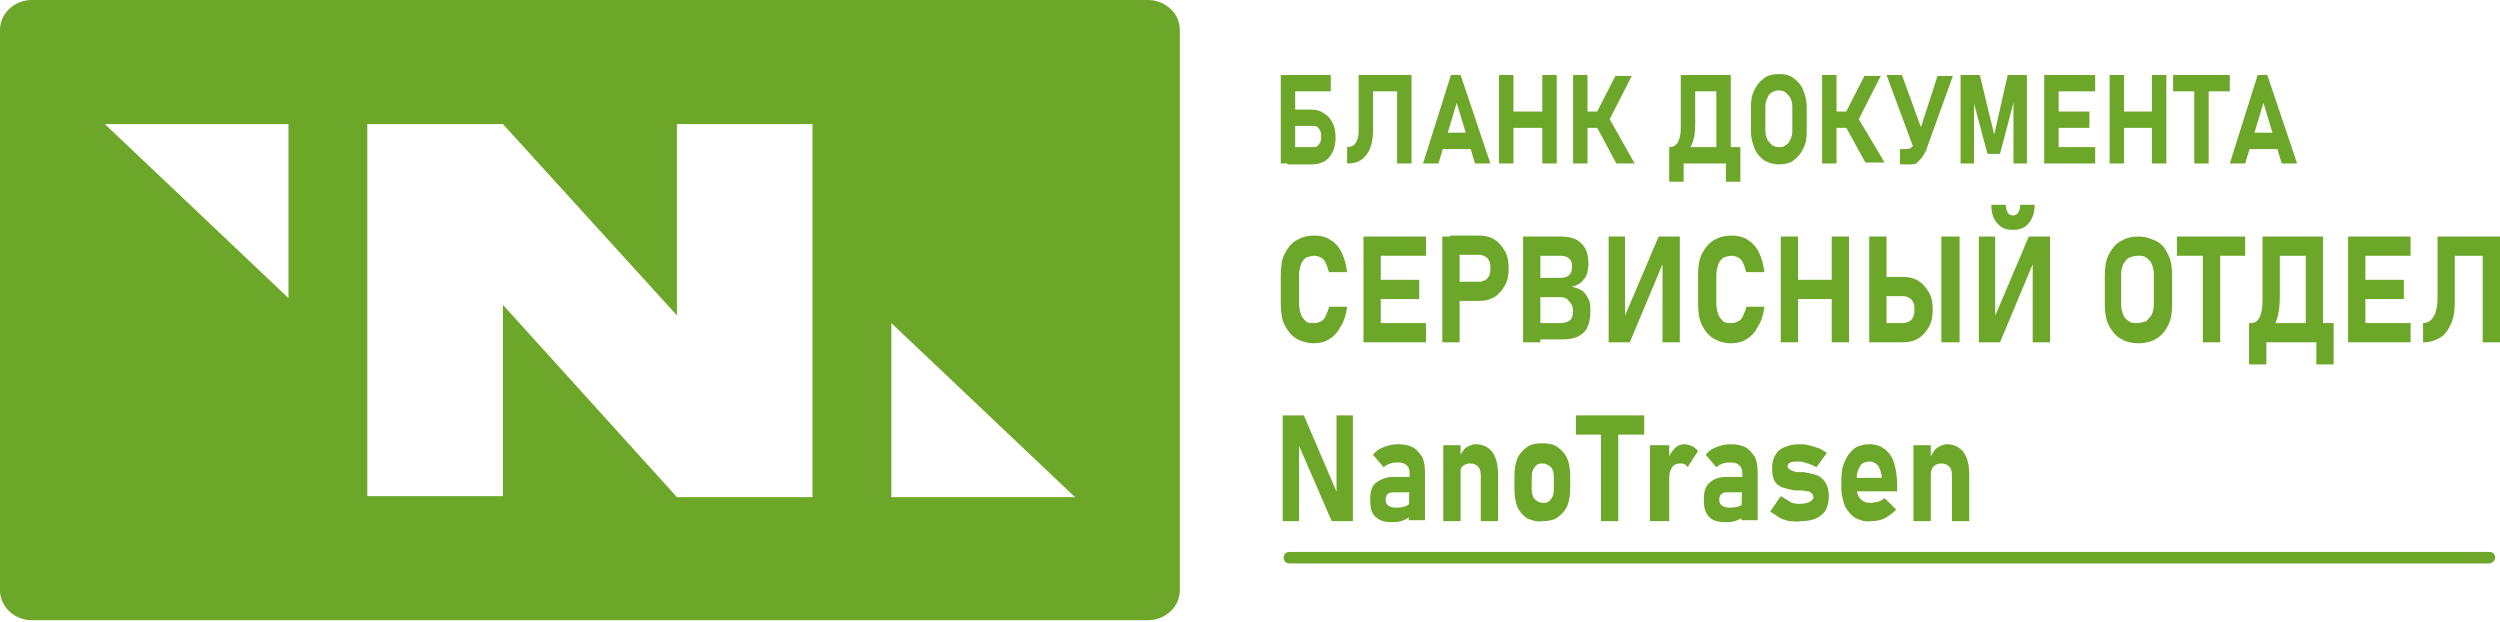
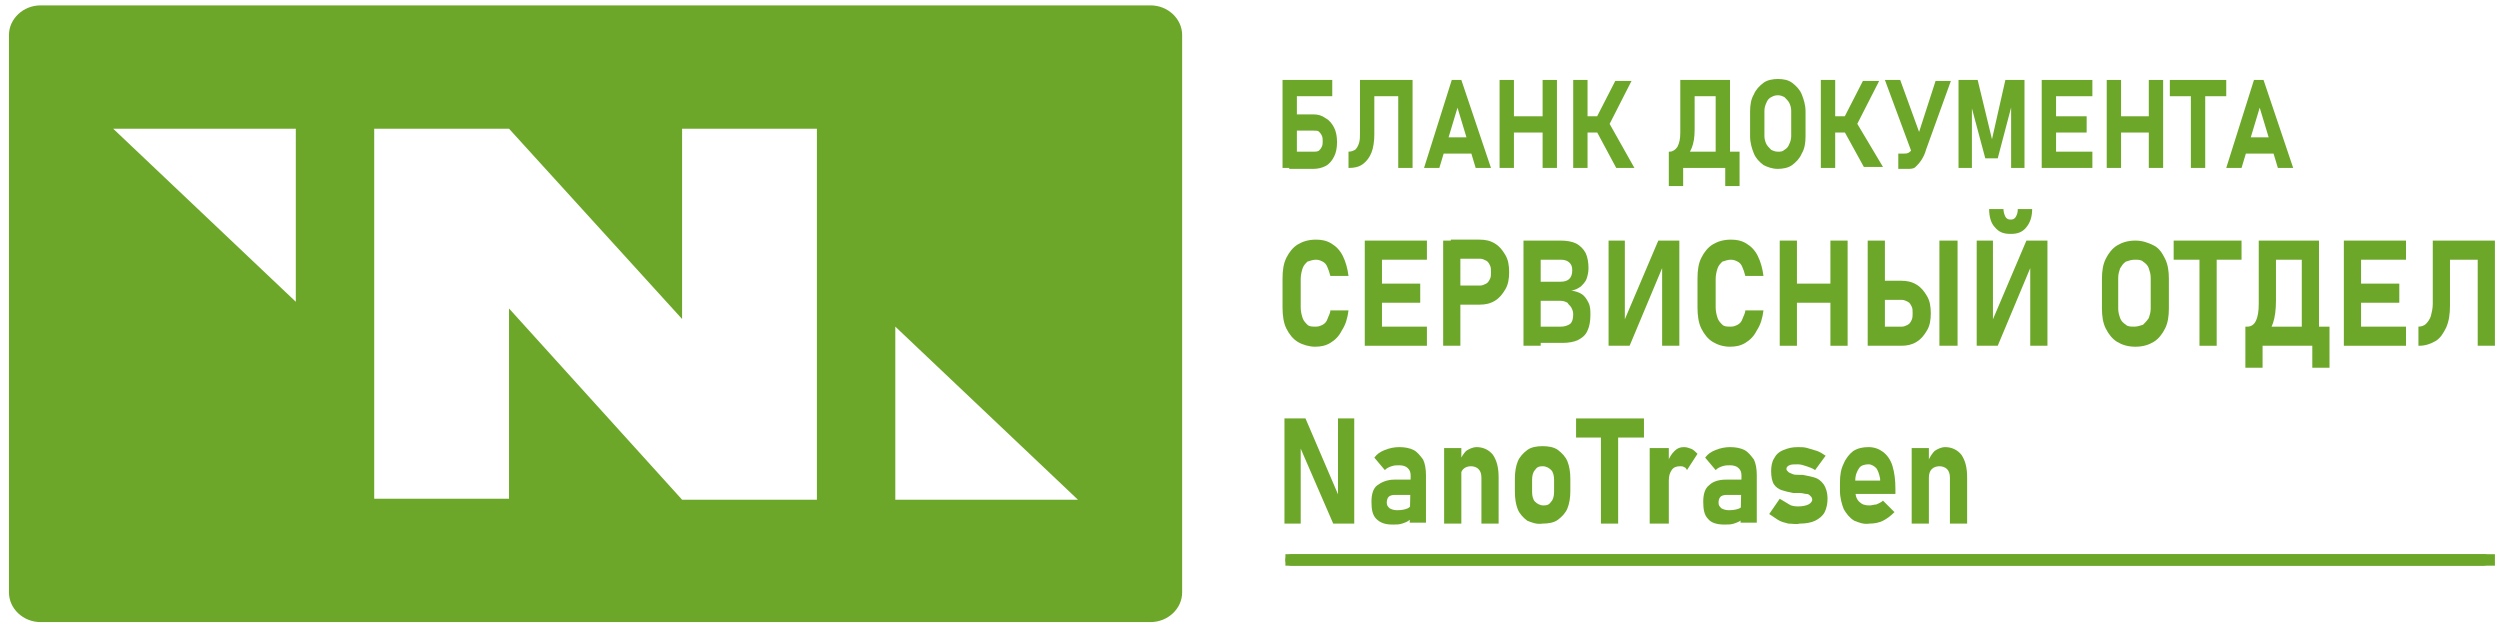
- <svg xmlns="http://www.w3.org/2000/svg" version="1.1" id="Слой_1" x="0px" y="0px" viewBox="0 0 260 64.6" style="enable-background:new 0 0 260 64.6;" xml:space="preserve">
-   <style type="text/css">
+ <svg xmlns="http://www.w3.org/2000/svg" version="1.1" x="0px" y="0px" width="278.9" height="70.0" viewBox="0 0 278.9 70.0" style="enable-background:new 0 0 278.9 70.0;" xml:space="preserve">
+   <style type="text/css" id="style1">
	.st0{fill:#6CA729;}
</style>
-   <path class="st0" d="M119.4,0H3.3C1.5,0,0,1.4,0,3.1v58.3c0,1.7,1.5,3.1,3.3,3.1h116.1c1.8,0,3.3-1.4,3.3-3.1V3.1  C122.7,1.4,121.2,0,119.4,0z M30,31L10.9,12.9H30V31z M84.5,51.7H70.4L52.3,31.7v19.9H38.2V12.9h14.1l18.1,19.9V12.9h14.1V51.7z   M92.7,51.7V33.6l19.1,18.1H92.7z" />
-   <g>
-     <g>
-       <g>
-         <path class="st0" d="M133.2,7.8h1.5V17h-1.5V7.8z M133.8,7.8h4.6v1.7h-4.6V7.8z M133.9,15.3h2.6c0.2,0,0.3,0,0.5-0.1     c0.1-0.1,0.2-0.2,0.3-0.4s0.1-0.4,0.1-0.6s0-0.4-0.1-0.6c-0.1-0.2-0.2-0.3-0.3-0.4c-0.1-0.1-0.3-0.1-0.5-0.1h-2.6v-1.7h2.5     c0.5,0,0.9,0.1,1.3,0.4c0.4,0.2,0.7,0.6,0.9,1c0.2,0.4,0.3,0.9,0.3,1.5c0,0.6-0.1,1.1-0.3,1.5c-0.2,0.4-0.5,0.8-0.9,1     c-0.4,0.2-0.8,0.3-1.3,0.3h-2.5L133.9,15.3L133.9,15.3z" />
-         <path class="st0" d="M140.1,15.3c0.3,0,0.5-0.1,0.7-0.2c0.2-0.2,0.3-0.4,0.4-0.7c0.1-0.3,0.1-0.7,0.1-1.1V7.8h1.5v5.7     c0,0.7-0.1,1.4-0.3,1.9c-0.2,0.5-0.5,0.9-0.9,1.2c-0.4,0.3-0.9,0.4-1.4,0.4h-0.1V15.3z M142.2,7.8h3.7v1.7h-3.7V7.8z M145.3,7.8     h1.5V17h-1.5V7.8z" />
-         <path class="st0" d="M150.9,7.8h1L155,17h-1.6l-1.9-6.3l-1.9,6.3h-1.6L150.9,7.8z M149.3,13.8h4.2v1.7h-4.2V13.8z" />
-         <path class="st0" d="M155.9,7.8h1.5V17h-1.5V7.8z M156.6,11.6h4.7v1.7h-4.7V11.6z M160.4,7.8h1.5V17h-1.5V7.8z" />
-         <path class="st0" d="M163.6,7.8h1.5V17h-1.5V7.8z M164.3,11.6h2.9v1.7h-2.9V11.6z M165.9,12.9l1.4-0.7L170,17h-1.9L165.9,12.9z      M165.9,12l2.1-4.1h1.7l-2.7,5.3L165.9,12z" />
-         <path class="st0" d="M173.6,15.3h6.9V17h-6.9V15.3z M173.6,15.3h1.5v3.6h-1.5V15.3z M173.6,15.3h0.1c0.3,0,0.6-0.2,0.8-0.5     c0.2-0.4,0.3-0.8,0.3-1.5V7.8h1.5V13c0,0.8-0.1,1.4-0.3,1.9s-0.5,0.9-0.8,1.2c-0.4,0.3-0.8,0.4-1.4,0.4h-0.2V15.3z M175.7,7.8     h3.5v1.7h-3.5V7.8z M178.5,7.8h1.5V17h-1.5V7.8z M179.5,15.3h1.5v3.6h-1.5V15.3z" />
-         <path class="st0" d="M183.5,16.7c-0.4-0.3-0.8-0.7-1-1.2c-0.2-0.5-0.4-1.1-0.4-1.8v-2.6c0-0.7,0.1-1.3,0.4-1.8     c0.2-0.5,0.6-0.9,1-1.2c0.4-0.3,1-0.4,1.5-0.4c0.6,0,1.1,0.1,1.5,0.4c0.4,0.3,0.8,0.7,1,1.2c0.2,0.5,0.4,1.1,0.4,1.8v2.6     c0,0.7-0.1,1.3-0.4,1.8c-0.2,0.5-0.6,0.9-1,1.2c-0.4,0.3-1,0.4-1.5,0.4C184.4,17.1,183.9,16.9,183.5,16.7z M185.7,15.1     c0.2-0.1,0.4-0.3,0.5-0.6c0.1-0.2,0.2-0.5,0.2-0.8v-2.7c0-0.3-0.1-0.6-0.2-0.8c-0.1-0.2-0.3-0.4-0.5-0.6     c-0.2-0.1-0.4-0.2-0.7-0.2c-0.3,0-0.5,0.1-0.7,0.2c-0.2,0.1-0.4,0.3-0.5,0.6c-0.1,0.2-0.2,0.5-0.2,0.8v2.7c0,0.3,0.1,0.6,0.2,0.8     c0.1,0.2,0.3,0.4,0.5,0.6c0.2,0.1,0.4,0.2,0.7,0.2C185.3,15.3,185.5,15.3,185.7,15.1z" />
-         <path class="st0" d="M189.5,7.8h1.5V17h-1.5V7.8z M190.2,11.6h2.9v1.7h-2.9V11.6z M191.8,12.9l1.4-0.7l2.8,4.7H194L191.8,12.9z      M191.8,12l2.1-4.1h1.7l-2.7,5.3L191.8,12z" />
-         <path class="st0" d="M196.2,7.8h1.6l2.4,6.6l-1,1.5L196.2,7.8z M200.5,15.1c-0.1,0.4-0.3,0.8-0.5,1.1c-0.2,0.3-0.4,0.5-0.6,0.7     c-0.2,0.2-0.5,0.2-0.9,0.2h-0.9v-1.6h0.6c0.2,0,0.3,0,0.5-0.1c0.1-0.1,0.3-0.2,0.4-0.4c0.1-0.2,0.2-0.4,0.3-0.6l2.1-6.5h1.6     L200.5,15.1z" />
-         <path class="st0" d="M208.8,7.8h2V17h-1.4V9.9l0.1,0.4L208,16h-1.3l-1.5-5.6l0.1-0.5V17h-1.4V7.8h2l1.5,6.2L208.8,7.8z" />
-         <path class="st0" d="M212.6,7.8h1.5V17h-1.5V7.8z M213.1,7.8h4.8v1.7h-4.8V7.8z M213.1,11.6h4.2v1.7h-4.2V11.6z M213.1,15.3h4.8     V17h-4.8V15.3z" />
-         <path class="st0" d="M219.4,7.8h1.5V17h-1.5V7.8z M220.1,11.6h4.7v1.7h-4.7V11.6z M223.8,7.8h1.5V17h-1.5V7.8z" />
-         <path class="st0" d="M226,7.8h5.9v1.7H226V7.8z M228.2,8.6h1.5V17h-1.5V8.6z" />
-         <path class="st0" d="M234.8,7.8h1l3.1,9.2h-1.6l-1.9-6.3l-1.9,6.3h-1.6L234.8,7.8z M233.2,13.8h4.2v1.7h-4.2V13.8z" />
-         <path class="st0" d="M134.8,35.2c-0.5-0.3-0.9-0.8-1.2-1.4c-0.3-0.6-0.4-1.4-0.4-2.2v-3c0-0.9,0.1-1.6,0.4-2.2     c0.3-0.6,0.7-1.1,1.2-1.4c0.5-0.3,1.1-0.5,1.9-0.5c0.6,0,1.1,0.1,1.6,0.4s0.9,0.7,1.2,1.3c0.3,0.6,0.5,1.3,0.6,2.1h-1.9     c-0.1-0.4-0.2-0.7-0.3-0.9c-0.1-0.3-0.3-0.5-0.5-0.6c-0.2-0.1-0.4-0.2-0.7-0.2c-0.3,0-0.6,0.1-0.9,0.2c-0.2,0.2-0.4,0.4-0.5,0.7     c-0.1,0.3-0.2,0.7-0.2,1.1v3c0,0.4,0.1,0.8,0.2,1.1c0.1,0.3,0.3,0.5,0.5,0.7c0.2,0.2,0.5,0.2,0.9,0.2c0.3,0,0.5-0.1,0.7-0.2     s0.4-0.3,0.5-0.6s0.3-0.6,0.3-0.9h1.9c-0.1,0.8-0.3,1.5-0.7,2.1c-0.3,0.6-0.7,1-1.2,1.3c-0.5,0.3-1,0.4-1.6,0.4     C136,35.7,135.3,35.5,134.8,35.2z" />
-         <path class="st0" d="M141.8,24.6h1.8v11h-1.8V24.6z M142.5,24.6h5.8v2h-5.8V24.6z M142.5,29.1h5.1v2h-5.1V29.1z M142.5,33.6h5.8     v2h-5.8V33.6z" />
-         <path class="st0" d="M150,24.6h1.8v11H150V24.6z M150.8,29.3h3.1c0.2,0,0.4-0.1,0.6-0.2c0.2-0.1,0.3-0.3,0.4-0.5     c0.1-0.2,0.1-0.4,0.1-0.7c0-0.3,0-0.5-0.1-0.7c-0.1-0.2-0.2-0.4-0.4-0.5s-0.4-0.2-0.6-0.2h-3.1v-2h3c0.6,0,1.1,0.1,1.6,0.4     c0.5,0.3,0.8,0.7,1.1,1.2c0.3,0.5,0.4,1.1,0.4,1.8s-0.1,1.3-0.4,1.8c-0.3,0.5-0.6,0.9-1.1,1.2c-0.5,0.3-1,0.4-1.6,0.4h-3V29.3z" />
-         <path class="st0" d="M158.4,24.6h1.8v11h-1.8V24.6z M159.2,33.6h3.1c0.4,0,0.7-0.1,1-0.3c0.2-0.2,0.3-0.5,0.3-1v0     c0-0.3-0.1-0.5-0.2-0.7s-0.3-0.3-0.4-0.5c-0.2-0.1-0.4-0.2-0.7-0.2h-3.1v-2h3.1c0.4,0,0.7-0.1,0.9-0.3c0.2-0.2,0.3-0.5,0.3-0.9     c0-0.4-0.1-0.6-0.3-0.8c-0.2-0.2-0.5-0.3-0.9-0.3h-3.1v-2h3.1c0.6,0,1.2,0.1,1.6,0.3c0.4,0.2,0.8,0.6,1,1c0.2,0.4,0.3,1,0.3,1.6     c0,0.4-0.1,0.8-0.2,1.1c-0.1,0.3-0.4,0.6-0.6,0.8c-0.3,0.2-0.6,0.4-1,0.4c0.4,0.1,0.8,0.2,1.1,0.4c0.3,0.2,0.5,0.5,0.7,0.9     c0.2,0.4,0.2,0.8,0.2,1.3v0c0,0.6-0.1,1.2-0.3,1.6c-0.2,0.5-0.6,0.8-1,1s-1,0.3-1.6,0.3h-3.3L159.2,33.6L159.2,33.6z" />
-         <path class="st0" d="M172.9,35.6v-8.8l0.2,0.2l-3.6,8.6h-2.2v-11h1.7v8.9l-0.2-0.2l3.7-8.7h2.2v11L172.9,35.6L172.9,35.6z" />
-         <path class="st0" d="M178.2,35.2c-0.5-0.3-0.9-0.8-1.2-1.4c-0.3-0.6-0.4-1.4-0.4-2.2v-3c0-0.9,0.1-1.6,0.4-2.2     c0.3-0.6,0.7-1.1,1.2-1.4c0.5-0.3,1.1-0.5,1.9-0.5c0.6,0,1.1,0.1,1.6,0.4s0.9,0.7,1.2,1.3c0.3,0.6,0.5,1.3,0.6,2.1h-1.9     c-0.1-0.4-0.2-0.7-0.3-0.9c-0.1-0.3-0.3-0.5-0.5-0.6s-0.4-0.2-0.7-0.2c-0.3,0-0.6,0.1-0.9,0.2c-0.2,0.2-0.4,0.4-0.5,0.7     c-0.1,0.3-0.2,0.7-0.2,1.1v3c0,0.4,0.1,0.8,0.2,1.1c0.1,0.3,0.3,0.5,0.5,0.7c0.2,0.2,0.5,0.2,0.9,0.2c0.3,0,0.5-0.1,0.7-0.2     s0.4-0.3,0.5-0.6c0.1-0.3,0.3-0.6,0.3-0.9h1.9c-0.1,0.8-0.3,1.5-0.7,2.1c-0.3,0.6-0.7,1-1.2,1.3c-0.5,0.3-1,0.4-1.6,0.4     C179.3,35.7,178.7,35.5,178.2,35.2z" />
-         <path class="st0" d="M185.2,24.6h1.8v11h-1.8V24.6z M186,29.1h5.6v2H186V29.1z M190.5,24.6h1.8v11h-1.8V24.6z" />
-         <path class="st0" d="M194.4,24.6h1.8v11h-1.8V24.6z M195.3,33.6h2.7c0.2,0,0.4-0.1,0.6-0.2c0.2-0.1,0.3-0.3,0.4-0.5     c0.1-0.2,0.1-0.5,0.1-0.7c0-0.3,0-0.5-0.1-0.7c-0.1-0.2-0.2-0.4-0.4-0.5c-0.2-0.1-0.4-0.2-0.6-0.2h-2.7v-2h2.6     c0.6,0,1.1,0.1,1.6,0.4c0.5,0.3,0.8,0.7,1.1,1.2c0.3,0.5,0.4,1.1,0.4,1.8c0,0.7-0.1,1.3-0.4,1.8c-0.3,0.5-0.6,0.9-1.1,1.2     c-0.5,0.3-1,0.4-1.6,0.4h-2.6L195.3,33.6L195.3,33.6z M203.8,35.6h-1.9v-11h1.9V35.6z" />
-         <path class="st0" d="M211.4,35.6v-8.8l0.2,0.2l-3.6,8.6h-2.2v-11h1.7v8.9l-0.2-0.2l3.7-8.7h2.2v11L211.4,35.6L211.4,35.6z      M211.6,21.3c0,0.8-0.2,1.4-0.6,1.9s-0.9,0.7-1.6,0.7h-0.1c-0.7,0-1.2-0.2-1.6-0.7c-0.4-0.4-0.6-1.1-0.6-1.9l1.5,0     c0,0.3,0.1,0.6,0.2,0.8c0.1,0.2,0.3,0.3,0.5,0.3h0.1c0.2,0,0.4-0.1,0.5-0.3c0.1-0.2,0.2-0.4,0.2-0.8L211.6,21.3z" />
-         <path class="st0" d="M220.5,35.2c-0.5-0.3-0.9-0.8-1.2-1.4s-0.4-1.3-0.4-2.1v-3.1c0-0.8,0.1-1.5,0.4-2.1c0.3-0.6,0.7-1.1,1.2-1.4     c0.5-0.3,1.1-0.5,1.9-0.5c0.7,0,1.3,0.2,1.9,0.5s0.9,0.8,1.2,1.4c0.3,0.6,0.4,1.3,0.4,2.1v3.1c0,0.8-0.1,1.5-0.4,2.1     c-0.3,0.6-0.7,1.1-1.2,1.4c-0.5,0.3-1.1,0.5-1.9,0.5C221.6,35.7,221,35.5,220.5,35.2z M223.2,33.4c0.2-0.2,0.4-0.4,0.6-0.7     c0.1-0.3,0.2-0.6,0.2-1v-3.2c0-0.4-0.1-0.7-0.2-1c-0.1-0.3-0.3-0.5-0.6-0.7c-0.2-0.2-0.5-0.2-0.9-0.2c-0.3,0-0.6,0.1-0.9,0.2     c-0.3,0.2-0.4,0.4-0.6,0.7c-0.1,0.3-0.2,0.6-0.2,1v3.2c0,0.4,0.1,0.7,0.2,1c0.1,0.3,0.3,0.5,0.6,0.7c0.2,0.2,0.5,0.2,0.9,0.2     C222.6,33.6,222.9,33.5,223.2,33.4z" />
-         <path class="st0" d="M226.4,24.6h7.1v2h-7.1V24.6z M229.1,25.5h1.8v10.1h-1.8V25.5z" />
-         <path class="st0" d="M233.9,33.6h8.2v2h-8.2V33.6z M233.9,33.6h1.8v4.3h-1.8V33.6z M233.9,33.6h0.2c0.4,0,0.7-0.2,0.9-0.6     s0.3-1,0.3-1.8v-6.6h1.8v6.3c0,0.9-0.1,1.7-0.3,2.3s-0.5,1.1-1,1.5c-0.4,0.3-1,0.5-1.6,0.5h-0.3L233.9,33.6L233.9,33.6z      M236.4,24.6h4.2v2h-4.2V24.6z M239.8,24.6h1.8v11h-1.8V24.6z M240.9,33.6h1.8v4.3h-1.8V33.6z" />
-         <path class="st0" d="M244.2,24.6h1.8v11h-1.8V24.6z M244.9,24.6h5.8v2h-5.8V24.6z M244.9,29.1h5.1v2h-5.1V29.1z M244.9,33.6h5.8     v2h-5.8V33.6z" />
-         <path class="st0" d="M252,33.6c0.3,0,0.6-0.1,0.8-0.3s0.4-0.5,0.5-0.8c0.1-0.4,0.2-0.8,0.2-1.3v-6.6h1.8v6.8     c0,0.9-0.1,1.6-0.4,2.3c-0.3,0.6-0.6,1.1-1.1,1.4c-0.5,0.3-1.1,0.5-1.7,0.5H252V33.6z M254.5,24.6h4.4v2h-4.4V24.6z M258.2,24.6     h1.8v11h-1.8V24.6z" />
-         <path class="st0" d="M133.4,43.2h2.2l3.6,8.4l-0.2,0.2v-8.6h1.7v11h-2.2l-3.6-8.3l0.2-0.2v8.5h-1.7V43.2z" />
-         <path class="st0" d="M143,53.7c-0.4-0.4-0.5-1-0.5-1.8c0-0.8,0.2-1.4,0.6-1.7s1-0.6,1.8-0.6h1.7l0.1,1.6h-1.8     c-0.3,0-0.5,0.1-0.6,0.2c-0.1,0.1-0.2,0.3-0.2,0.6c0,0.3,0.1,0.4,0.3,0.6c0.2,0.1,0.4,0.2,0.8,0.2c0.5,0,0.9-0.1,1.1-0.2     c0.2-0.1,0.4-0.3,0.4-0.6l0.1,1.1c0,0.3-0.1,0.5-0.3,0.7c-0.2,0.2-0.5,0.3-0.8,0.4c-0.3,0.1-0.6,0.1-1,0.1     C143.9,54.3,143.4,54.1,143,53.7z M146.6,49.2c0-0.4-0.1-0.6-0.3-0.8c-0.2-0.2-0.5-0.3-0.9-0.3c-0.3,0-0.5,0-0.8,0.1     c-0.3,0.1-0.5,0.2-0.7,0.4l-1.1-1.3c0.3-0.4,0.6-0.6,1.1-0.8c0.5-0.2,1-0.3,1.5-0.3c0.6,0,1.1,0.1,1.5,0.3c0.4,0.2,0.7,0.6,1,1     c0.2,0.4,0.3,1,0.3,1.6v5h-1.7L146.6,49.2L146.6,49.2z" />
-         <path class="st0" d="M150.1,46.3h1.8v7.9h-1.8V46.3z M154,49.4c0-0.4-0.1-0.7-0.3-0.9c-0.2-0.2-0.5-0.3-0.8-0.3     c-0.3,0-0.6,0.1-0.8,0.3c-0.2,0.2-0.3,0.5-0.3,0.9l-0.1-1.7c0.2-0.5,0.5-0.9,0.7-1.1c0.3-0.2,0.7-0.4,1.1-0.4     c0.7,0,1.3,0.3,1.7,0.8c0.4,0.6,0.6,1.3,0.6,2.4v4.8H154V49.4L154,49.4z" />
-         <path class="st0" d="M158.8,53.9c-0.4-0.3-0.8-0.7-1-1.2s-0.3-1.1-0.3-1.9v-1.3c0-0.7,0.1-1.3,0.3-1.8c0.2-0.5,0.6-0.9,1-1.2     c0.4-0.3,1-0.4,1.6-0.4c0.6,0,1.2,0.1,1.6,0.4c0.4,0.3,0.8,0.7,1,1.2c0.2,0.5,0.3,1.1,0.3,1.8v1.3c0,0.7-0.1,1.3-0.3,1.8     c-0.2,0.5-0.6,0.9-1,1.2c-0.4,0.3-1,0.4-1.6,0.4C159.8,54.3,159.3,54.1,158.8,53.9z M161.3,51.9c0.2-0.2,0.3-0.6,0.3-1v-1.3     c0-0.4-0.1-0.8-0.3-1c-0.2-0.2-0.5-0.4-0.9-0.4c-0.4,0-0.6,0.1-0.8,0.4c-0.2,0.2-0.3,0.6-0.3,1v1.3c0,0.4,0.1,0.8,0.3,1     c0.2,0.2,0.5,0.4,0.9,0.4S161.1,52.2,161.3,51.9z" />
-         <path class="st0" d="M163.9,43.2h7.1v2h-7.1L163.9,43.2L163.9,43.2z M166.5,44.1h1.8v10.1h-1.8V44.1z" />
-         <path class="st0" d="M171.6,46.3h2v7.9h-2V46.3z M175.2,48.3c-0.1-0.1-0.3-0.1-0.4-0.1c-0.4,0-0.7,0.1-0.9,0.4     c-0.2,0.3-0.3,0.6-0.3,1.1l-0.1-2c0.2-0.5,0.4-0.8,0.7-1.1c0.3-0.3,0.6-0.4,1-0.4c0.3,0,0.5,0.1,0.8,0.2c0.2,0.1,0.4,0.3,0.6,0.5     l-1.1,1.7C175.4,48.4,175.3,48.3,175.2,48.3z" />
-         <path class="st0" d="M177.7,53.7c-0.4-0.4-0.5-1-0.5-1.8c0-0.8,0.2-1.4,0.6-1.7c0.4-0.4,1-0.6,1.8-0.6h1.7l0.1,1.6h-1.8     c-0.3,0-0.5,0.1-0.6,0.2s-0.2,0.3-0.2,0.6c0,0.3,0.1,0.4,0.3,0.6c0.2,0.1,0.4,0.2,0.8,0.2c0.5,0,0.9-0.1,1.1-0.2     c0.2-0.1,0.4-0.3,0.4-0.6l0.1,1.1c0,0.3-0.1,0.5-0.3,0.7c-0.2,0.2-0.5,0.3-0.8,0.4c-0.3,0.1-0.6,0.1-1,0.1     C178.6,54.3,178,54.1,177.7,53.7z M181.2,49.2c0-0.4-0.1-0.6-0.3-0.8c-0.2-0.2-0.5-0.3-0.9-0.3c-0.3,0-0.5,0-0.8,0.1     c-0.3,0.1-0.5,0.2-0.7,0.4l-1.1-1.3c0.3-0.4,0.6-0.6,1.1-0.8c0.5-0.2,1-0.3,1.5-0.3c0.6,0,1.1,0.1,1.5,0.3c0.4,0.2,0.7,0.6,1,1     c0.2,0.4,0.3,1,0.3,1.6v5h-1.7L181.2,49.2L181.2,49.2z" />
-         <path class="st0" d="M186.1,54.2c-0.4-0.1-0.8-0.2-1.1-0.4c-0.3-0.2-0.6-0.4-0.9-0.6l1.1-1.6c0.3,0.2,0.7,0.4,1,0.6     s0.7,0.2,1,0.2c0.4,0,0.8-0.1,1-0.2c0.2-0.1,0.4-0.3,0.4-0.5c0-0.2-0.1-0.3-0.2-0.4s-0.2-0.2-0.4-0.2c-0.2,0-0.4-0.1-0.7-0.1     c-0.1,0-0.2,0-0.2,0c-0.1,0-0.2,0-0.3,0c0,0,0,0-0.1,0c0,0,0,0-0.1,0c-0.5-0.1-0.9-0.2-1.2-0.3s-0.6-0.3-0.8-0.6     c-0.2-0.3-0.3-0.8-0.3-1.4c0-0.5,0.1-1,0.3-1.3c0.2-0.4,0.5-0.7,1-0.9s0.9-0.3,1.5-0.3c0.3,0,0.7,0,1,0.1c0.3,0.1,0.7,0.2,1,0.3     s0.6,0.3,0.9,0.5l-1.1,1.5c-0.3-0.2-0.6-0.3-0.9-0.4s-0.6-0.2-0.9-0.2c-0.4,0-0.7,0-0.9,0.1s-0.3,0.2-0.3,0.4     c0,0.1,0.1,0.2,0.2,0.3c0.1,0.1,0.2,0.1,0.4,0.2s0.4,0.1,0.7,0.1c0,0,0.1,0,0.1,0c0,0,0.1,0,0.1,0c0,0,0,0,0.1,0c0,0,0,0,0.1,0     c0.5,0.1,1,0.2,1.3,0.3c0.3,0.1,0.6,0.3,0.9,0.7c0.2,0.3,0.4,0.8,0.4,1.5c0,0.5-0.1,1-0.3,1.4c-0.2,0.4-0.6,0.7-1,0.9     c-0.4,0.2-1,0.3-1.6,0.3C186.9,54.3,186.5,54.2,186.1,54.2z" />
-         <path class="st0" d="M193,53.9c-0.5-0.3-0.8-0.7-1.1-1.2c-0.2-0.5-0.4-1.2-0.4-1.9v-0.9c0-0.8,0.1-1.4,0.4-2c0.2-0.5,0.6-1,1-1.3     c0.5-0.3,1-0.4,1.6-0.4c0.6,0,1.1,0.2,1.5,0.5c0.4,0.3,0.8,0.8,1,1.5c0.2,0.7,0.3,1.4,0.3,2.4v0.5h-4.7v-1.4h3.1l0-0.2     c-0.1-0.5-0.2-0.8-0.4-1.1c-0.2-0.2-0.5-0.4-0.8-0.4c-0.4,0-0.8,0.1-1,0.4c-0.2,0.3-0.4,0.7-0.4,1.3v1c0,0.5,0.1,0.9,0.4,1.2     c0.3,0.3,0.6,0.4,1.1,0.4c0.2,0,0.5-0.1,0.7-0.1c0.2-0.1,0.5-0.2,0.7-0.4l1.2,1.2c-0.4,0.4-0.8,0.7-1.2,0.9     c-0.4,0.2-0.9,0.3-1.4,0.3C194,54.3,193.5,54.1,193,53.9z" />
-         <path class="st0" d="M199,46.3h1.8v7.9H199V46.3z M203,49.4c0-0.4-0.1-0.7-0.3-0.9c-0.2-0.2-0.5-0.3-0.8-0.3     c-0.3,0-0.6,0.1-0.8,0.3c-0.2,0.2-0.3,0.5-0.3,0.9l-0.1-1.7c0.2-0.5,0.5-0.9,0.7-1.1c0.3-0.2,0.7-0.4,1.1-0.4     c0.7,0,1.3,0.3,1.7,0.8c0.4,0.6,0.6,1.3,0.6,2.4v4.8H203V49.4z" />
+   <g id="normalized_artwork" transform="translate(1,0.6) scale(1.066667)">
+     <path class="st0" d="M119.4,0H3.3C1.5,0,0,1.4,0,3.1v58.3c0,1.7,1.5,3.1,3.3,3.1h116.1c1.8,0,3.3-1.4,3.3-3.1V3.1  C122.7,1.4,121.2,0,119.4,0z M30,31L10.9,12.9H30V31z M84.5,51.7H70.4L52.3,31.7v19.9H38.2V12.9h14.1l18.1,19.9V12.9h14.1V51.7z   M92.7,51.7V33.6l19.1,18.1H92.7z" id="path1" />
+     <g id="g41">
+       <g id="g40">
+         <g id="g39">
+           <path class="st0" d="M133.2,7.8h1.5V17h-1.5V7.8z M133.8,7.8h4.6v1.7h-4.6V7.8z M133.9,15.3h2.6c0.2,0,0.3,0,0.5-0.1     c0.1-0.1,0.2-0.2,0.3-0.4s0.1-0.4,0.1-0.6s0-0.4-0.1-0.6c-0.1-0.2-0.2-0.3-0.3-0.4c-0.1-0.1-0.3-0.1-0.5-0.1h-2.6v-1.7h2.5     c0.5,0,0.9,0.1,1.3,0.4c0.4,0.2,0.7,0.6,0.9,1c0.2,0.4,0.3,0.9,0.3,1.5c0,0.6-0.1,1.1-0.3,1.5c-0.2,0.4-0.5,0.8-0.9,1     c-0.4,0.2-0.8,0.3-1.3,0.3h-2.5L133.9,15.3L133.9,15.3z" id="path2" />
+           <path class="st0" d="M140.1,15.3c0.3,0,0.5-0.1,0.7-0.2c0.2-0.2,0.3-0.4,0.4-0.7c0.1-0.3,0.1-0.7,0.1-1.1V7.8h1.5v5.7     c0,0.7-0.1,1.4-0.3,1.9c-0.2,0.5-0.5,0.9-0.9,1.2c-0.4,0.3-0.9,0.4-1.4,0.4h-0.1V15.3z M142.2,7.8h3.7v1.7h-3.7V7.8z M145.3,7.8     h1.5V17h-1.5V7.8z" id="path3" />
+           <path class="st0" d="M150.9,7.8h1L155,17h-1.6l-1.9-6.3l-1.9,6.3h-1.6L150.9,7.8z M149.3,13.8h4.2v1.7h-4.2V13.8z" id="path4" />
+           <path class="st0" d="M155.9,7.8h1.5V17h-1.5V7.8z M156.6,11.6h4.7v1.7h-4.7V11.6z M160.4,7.8h1.5V17h-1.5V7.8z" id="path5" />
+           <path class="st0" d="M163.6,7.8h1.5V17h-1.5V7.8z M164.3,11.6h2.9v1.7h-2.9V11.6z M165.9,12.9l1.4-0.7L170,17h-1.9L165.9,12.9z      M165.9,12l2.1-4.1h1.7l-2.7,5.3L165.9,12z" id="path6" />
+           <path class="st0" d="M173.6,15.3h6.9V17h-6.9V15.3z M173.6,15.3h1.5v3.6h-1.5V15.3z M173.6,15.3h0.1c0.3,0,0.6-0.2,0.8-0.5     c0.2-0.4,0.3-0.8,0.3-1.5V7.8h1.5V13c0,0.8-0.1,1.4-0.3,1.9s-0.5,0.9-0.8,1.2c-0.4,0.3-0.8,0.4-1.4,0.4h-0.2V15.3z M175.7,7.8     h3.5v1.7h-3.5V7.8z M178.5,7.8h1.5V17h-1.5V7.8z M179.5,15.3h1.5v3.6h-1.5V15.3z" id="path7" />
+           <path class="st0" d="M183.5,16.7c-0.4-0.3-0.8-0.7-1-1.2c-0.2-0.5-0.4-1.1-0.4-1.8v-2.6c0-0.7,0.1-1.3,0.4-1.8     c0.2-0.5,0.6-0.9,1-1.2c0.4-0.3,1-0.4,1.5-0.4c0.6,0,1.1,0.1,1.5,0.4c0.4,0.3,0.8,0.7,1,1.2c0.2,0.5,0.4,1.1,0.4,1.8v2.6     c0,0.7-0.1,1.3-0.4,1.8c-0.2,0.5-0.6,0.9-1,1.2c-0.4,0.3-1,0.4-1.5,0.4C184.4,17.1,183.9,16.9,183.5,16.7z M185.7,15.1     c0.2-0.1,0.4-0.3,0.5-0.6c0.1-0.2,0.2-0.5,0.2-0.8v-2.7c0-0.3-0.1-0.6-0.2-0.8c-0.1-0.2-0.3-0.4-0.5-0.6     c-0.2-0.1-0.4-0.2-0.7-0.2c-0.3,0-0.5,0.1-0.7,0.2c-0.2,0.1-0.4,0.3-0.5,0.6c-0.1,0.2-0.2,0.5-0.2,0.8v2.7c0,0.3,0.1,0.6,0.2,0.8     c0.1,0.2,0.3,0.4,0.5,0.6c0.2,0.1,0.4,0.2,0.7,0.2C185.3,15.3,185.5,15.3,185.7,15.1z" id="path8" />
+           <path class="st0" d="M189.5,7.8h1.5V17h-1.5V7.8z M190.2,11.6h2.9v1.7h-2.9V11.6z M191.8,12.9l1.4-0.7l2.8,4.7H194L191.8,12.9z      M191.8,12l2.1-4.1h1.7l-2.7,5.3L191.8,12z" id="path9" />
+           <path class="st0" d="M196.2,7.8h1.6l2.4,6.6l-1,1.5L196.2,7.8z M200.5,15.1c-0.1,0.4-0.3,0.8-0.5,1.1c-0.2,0.3-0.4,0.5-0.6,0.7     c-0.2,0.2-0.5,0.2-0.9,0.2h-0.9v-1.6h0.6c0.2,0,0.3,0,0.5-0.1c0.1-0.1,0.3-0.2,0.4-0.4c0.1-0.2,0.2-0.4,0.3-0.6l2.1-6.5h1.6     L200.5,15.1z" id="path10" />
+           <path class="st0" d="M208.8,7.8h2V17h-1.4V9.9l0.1,0.4L208,16h-1.3l-1.5-5.6l0.1-0.5V17h-1.4V7.8h2l1.5,6.2L208.8,7.8z" id="path11" />
+           <path class="st0" d="M212.6,7.8h1.5V17h-1.5V7.8z M213.1,7.8h4.8v1.7h-4.8V7.8z M213.1,11.6h4.2v1.7h-4.2V11.6z M213.1,15.3h4.8     V17h-4.8V15.3z" id="path12" />
+           <path class="st0" d="M219.4,7.8h1.5V17h-1.5V7.8z M220.1,11.6h4.7v1.7h-4.7V11.6z M223.8,7.8h1.5V17h-1.5V7.8z" id="path13" />
+           <path class="st0" d="M226,7.8h5.9v1.7H226V7.8z M228.2,8.6h1.5V17h-1.5V8.6z" id="path14" />
+           <path class="st0" d="M234.8,7.8h1l3.1,9.2h-1.6l-1.9-6.3l-1.9,6.3h-1.6L234.8,7.8z M233.2,13.8h4.2v1.7h-4.2V13.8z" id="path15" />
+           <path class="st0" d="M134.8,35.2c-0.5-0.3-0.9-0.8-1.2-1.4c-0.3-0.6-0.4-1.4-0.4-2.2v-3c0-0.9,0.1-1.6,0.4-2.2     c0.3-0.6,0.7-1.1,1.2-1.4c0.5-0.3,1.1-0.5,1.9-0.5c0.6,0,1.1,0.1,1.6,0.4s0.9,0.7,1.2,1.3c0.3,0.6,0.5,1.3,0.6,2.1h-1.9     c-0.1-0.4-0.2-0.7-0.3-0.9c-0.1-0.3-0.3-0.5-0.5-0.6c-0.2-0.1-0.4-0.2-0.7-0.2c-0.3,0-0.6,0.1-0.9,0.2c-0.2,0.2-0.4,0.4-0.5,0.7     c-0.1,0.3-0.2,0.7-0.2,1.1v3c0,0.4,0.1,0.8,0.2,1.1c0.1,0.3,0.3,0.5,0.5,0.7c0.2,0.2,0.5,0.2,0.9,0.2c0.3,0,0.5-0.1,0.7-0.2     s0.4-0.3,0.5-0.6s0.3-0.6,0.3-0.9h1.9c-0.1,0.8-0.3,1.5-0.7,2.1c-0.3,0.6-0.7,1-1.2,1.3c-0.5,0.3-1,0.4-1.6,0.4     C136,35.7,135.3,35.5,134.8,35.2z" id="path16" />
+           <path class="st0" d="M141.8,24.6h1.8v11h-1.8V24.6z M142.5,24.6h5.8v2h-5.8V24.6z M142.5,29.1h5.1v2h-5.1V29.1z M142.5,33.6h5.8     v2h-5.8V33.6z" id="path17" />
+           <path class="st0" d="M150,24.6h1.8v11H150V24.6z M150.8,29.3h3.1c0.2,0,0.4-0.1,0.6-0.2c0.2-0.1,0.3-0.3,0.4-0.5     c0.1-0.2,0.1-0.4,0.1-0.7c0-0.3,0-0.5-0.1-0.7c-0.1-0.2-0.2-0.4-0.4-0.5s-0.4-0.2-0.6-0.2h-3.1v-2h3c0.6,0,1.1,0.1,1.6,0.4     c0.5,0.3,0.8,0.7,1.1,1.2c0.3,0.5,0.4,1.1,0.4,1.8s-0.1,1.3-0.4,1.8c-0.3,0.5-0.6,0.9-1.1,1.2c-0.5,0.3-1,0.4-1.6,0.4h-3V29.3z" id="path18" />
+           <path class="st0" d="M158.4,24.6h1.8v11h-1.8V24.6z M159.2,33.6h3.1c0.4,0,0.7-0.1,1-0.3c0.2-0.2,0.3-0.5,0.3-1v0     c0-0.3-0.1-0.5-0.2-0.7s-0.3-0.3-0.4-0.5c-0.2-0.1-0.4-0.2-0.7-0.2h-3.1v-2h3.1c0.4,0,0.7-0.1,0.9-0.3c0.2-0.2,0.3-0.5,0.3-0.9     c0-0.4-0.1-0.6-0.3-0.8c-0.2-0.2-0.5-0.3-0.9-0.3h-3.1v-2h3.1c0.6,0,1.2,0.1,1.6,0.3c0.4,0.2,0.8,0.6,1,1c0.2,0.4,0.3,1,0.3,1.6     c0,0.4-0.1,0.8-0.2,1.1c-0.1,0.3-0.4,0.6-0.6,0.8c-0.3,0.2-0.6,0.4-1,0.4c0.4,0.1,0.8,0.2,1.1,0.4c0.3,0.2,0.5,0.5,0.7,0.9     c0.2,0.4,0.2,0.8,0.2,1.3v0c0,0.6-0.1,1.2-0.3,1.6c-0.2,0.5-0.6,0.8-1,1s-1,0.3-1.6,0.3h-3.3L159.2,33.6L159.2,33.6z" id="path19" />
+           <path class="st0" d="M172.9,35.6v-8.8l0.2,0.2l-3.6,8.6h-2.2v-11h1.7v8.9l-0.2-0.2l3.7-8.7h2.2v11L172.9,35.6L172.9,35.6z" id="path20" />
+           <path class="st0" d="M178.2,35.2c-0.5-0.3-0.9-0.8-1.2-1.4c-0.3-0.6-0.4-1.4-0.4-2.2v-3c0-0.9,0.1-1.6,0.4-2.2     c0.3-0.6,0.7-1.1,1.2-1.4c0.5-0.3,1.1-0.5,1.9-0.5c0.6,0,1.1,0.1,1.6,0.4s0.9,0.7,1.2,1.3c0.3,0.6,0.5,1.3,0.6,2.1h-1.9     c-0.1-0.4-0.2-0.7-0.3-0.9c-0.1-0.3-0.3-0.5-0.5-0.6s-0.4-0.2-0.7-0.2c-0.3,0-0.6,0.1-0.9,0.2c-0.2,0.2-0.4,0.4-0.5,0.7     c-0.1,0.3-0.2,0.7-0.2,1.1v3c0,0.4,0.1,0.8,0.2,1.1c0.1,0.3,0.3,0.5,0.5,0.7c0.2,0.2,0.5,0.2,0.9,0.2c0.3,0,0.5-0.1,0.7-0.2     s0.4-0.3,0.5-0.6c0.1-0.3,0.3-0.6,0.3-0.9h1.9c-0.1,0.8-0.3,1.5-0.7,2.1c-0.3,0.6-0.7,1-1.2,1.3c-0.5,0.3-1,0.4-1.6,0.4     C179.3,35.7,178.7,35.5,178.2,35.2z" id="path21" />
+           <path class="st0" d="M185.2,24.6h1.8v11h-1.8V24.6z M186,29.1h5.6v2H186V29.1z M190.5,24.6h1.8v11h-1.8V24.6z" id="path22" />
+           <path class="st0" d="M194.4,24.6h1.8v11h-1.8V24.6z M195.3,33.6h2.7c0.2,0,0.4-0.1,0.6-0.2c0.2-0.1,0.3-0.3,0.4-0.5     c0.1-0.2,0.1-0.5,0.1-0.7c0-0.3,0-0.5-0.1-0.7c-0.1-0.2-0.2-0.4-0.4-0.5c-0.2-0.1-0.4-0.2-0.6-0.2h-2.7v-2h2.6     c0.6,0,1.1,0.1,1.6,0.4c0.5,0.3,0.8,0.7,1.1,1.2c0.3,0.5,0.4,1.1,0.4,1.8c0,0.7-0.1,1.3-0.4,1.8c-0.3,0.5-0.6,0.9-1.1,1.2     c-0.5,0.3-1,0.4-1.6,0.4h-2.6L195.3,33.6L195.3,33.6z M203.8,35.6h-1.9v-11h1.9V35.6z" id="path23" />
+           <path class="st0" d="M211.4,35.6v-8.8l0.2,0.2l-3.6,8.6h-2.2v-11h1.7v8.9l-0.2-0.2l3.7-8.7h2.2v11L211.4,35.6L211.4,35.6z      M211.6,21.3c0,0.8-0.2,1.4-0.6,1.9s-0.9,0.7-1.6,0.7h-0.1c-0.7,0-1.2-0.2-1.6-0.7c-0.4-0.4-0.6-1.1-0.6-1.9l1.5,0     c0,0.3,0.1,0.6,0.2,0.8c0.1,0.2,0.3,0.3,0.5,0.3h0.1c0.2,0,0.4-0.1,0.5-0.3c0.1-0.2,0.2-0.4,0.2-0.8L211.6,21.3z" id="path24" />
+           <path class="st0" d="M220.5,35.2c-0.5-0.3-0.9-0.8-1.2-1.4s-0.4-1.3-0.4-2.1v-3.1c0-0.8,0.1-1.5,0.4-2.1c0.3-0.6,0.7-1.1,1.2-1.4     c0.5-0.3,1.1-0.5,1.9-0.5c0.7,0,1.3,0.2,1.9,0.5s0.9,0.8,1.2,1.4c0.3,0.6,0.4,1.3,0.4,2.1v3.1c0,0.8-0.1,1.5-0.4,2.1     c-0.3,0.6-0.7,1.1-1.2,1.4c-0.5,0.3-1.1,0.5-1.9,0.5C221.6,35.7,221,35.5,220.5,35.2z M223.2,33.4c0.2-0.2,0.4-0.4,0.6-0.7     c0.1-0.3,0.2-0.6,0.2-1v-3.2c0-0.4-0.1-0.7-0.2-1c-0.1-0.3-0.3-0.5-0.6-0.7c-0.2-0.2-0.5-0.2-0.9-0.2c-0.3,0-0.6,0.1-0.9,0.2     c-0.3,0.2-0.4,0.4-0.6,0.7c-0.1,0.3-0.2,0.6-0.2,1v3.2c0,0.4,0.1,0.7,0.2,1c0.1,0.3,0.3,0.5,0.6,0.7c0.2,0.2,0.5,0.2,0.9,0.2     C222.6,33.6,222.9,33.5,223.2,33.4z" id="path25" />
+           <path class="st0" d="M226.4,24.6h7.1v2h-7.1V24.6z M229.1,25.5h1.8v10.1h-1.8V25.5z" id="path26" />
+           <path class="st0" d="M233.9,33.6h8.2v2h-8.2V33.6z M233.9,33.6h1.8v4.3h-1.8V33.6z M233.9,33.6h0.2c0.4,0,0.7-0.2,0.9-0.6     s0.3-1,0.3-1.8v-6.6h1.8v6.3c0,0.9-0.1,1.7-0.3,2.3s-0.5,1.1-1,1.5c-0.4,0.3-1,0.5-1.6,0.5h-0.3L233.9,33.6L233.9,33.6z      M236.4,24.6h4.2v2h-4.2V24.6z M239.8,24.6h1.8v11h-1.8V24.6z M240.9,33.6h1.8v4.3h-1.8V33.6z" id="path27" />
+           <path class="st0" d="M244.2,24.6h1.8v11h-1.8V24.6z M244.9,24.6h5.8v2h-5.8V24.6z M244.9,29.1h5.1v2h-5.1V29.1z M244.9,33.6h5.8     v2h-5.8V33.6z" id="path28" />
+           <path class="st0" d="M252,33.6c0.3,0,0.6-0.1,0.8-0.3s0.4-0.5,0.5-0.8c0.1-0.4,0.2-0.8,0.2-1.3v-6.6h1.8v6.8     c0,0.9-0.1,1.6-0.4,2.3c-0.3,0.6-0.6,1.1-1.1,1.4c-0.5,0.3-1.1,0.5-1.7,0.5H252V33.6z M254.5,24.6h4.4v2h-4.4V24.6z M258.2,24.6     h1.8v11h-1.8V24.6z" id="path29" />
+           <path class="st0" d="M133.4,43.2h2.2l3.6,8.4l-0.2,0.2v-8.6h1.7v11h-2.2l-3.6-8.3l0.2-0.2v8.5h-1.7V43.2z" id="path30" />
+           <path class="st0" d="M143,53.7c-0.4-0.4-0.5-1-0.5-1.8c0-0.8,0.2-1.4,0.6-1.7s1-0.6,1.8-0.6h1.7l0.1,1.6h-1.8     c-0.3,0-0.5,0.1-0.6,0.2c-0.1,0.1-0.2,0.3-0.2,0.6c0,0.3,0.1,0.4,0.3,0.6c0.2,0.1,0.4,0.2,0.8,0.2c0.5,0,0.9-0.1,1.1-0.2     c0.2-0.1,0.4-0.3,0.4-0.6l0.1,1.1c0,0.3-0.1,0.5-0.3,0.7c-0.2,0.2-0.5,0.3-0.8,0.4c-0.3,0.1-0.6,0.1-1,0.1     C143.9,54.3,143.4,54.1,143,53.7z M146.6,49.2c0-0.4-0.1-0.6-0.3-0.8c-0.2-0.2-0.5-0.3-0.9-0.3c-0.3,0-0.5,0-0.8,0.1     c-0.3,0.1-0.5,0.2-0.7,0.4l-1.1-1.3c0.3-0.4,0.6-0.6,1.1-0.8c0.5-0.2,1-0.3,1.5-0.3c0.6,0,1.1,0.1,1.5,0.3c0.4,0.2,0.7,0.6,1,1     c0.2,0.4,0.3,1,0.3,1.6v5h-1.7L146.6,49.2L146.6,49.2z" id="path31" />
+           <path class="st0" d="M150.1,46.3h1.8v7.9h-1.8V46.3z M154,49.4c0-0.4-0.1-0.7-0.3-0.9c-0.2-0.2-0.5-0.3-0.8-0.3     c-0.3,0-0.6,0.1-0.8,0.3c-0.2,0.2-0.3,0.5-0.3,0.9l-0.1-1.7c0.2-0.5,0.5-0.9,0.7-1.1c0.3-0.2,0.7-0.4,1.1-0.4     c0.7,0,1.3,0.3,1.7,0.8c0.4,0.6,0.6,1.3,0.6,2.4v4.8H154V49.4L154,49.4z" id="path32" />
+           <path class="st0" d="M158.8,53.9c-0.4-0.3-0.8-0.7-1-1.2s-0.3-1.1-0.3-1.9v-1.3c0-0.7,0.1-1.3,0.3-1.8c0.2-0.5,0.6-0.9,1-1.2     c0.4-0.3,1-0.4,1.6-0.4c0.6,0,1.2,0.1,1.6,0.4c0.4,0.3,0.8,0.7,1,1.2c0.2,0.5,0.3,1.1,0.3,1.8v1.3c0,0.7-0.1,1.3-0.3,1.8     c-0.2,0.5-0.6,0.9-1,1.2c-0.4,0.3-1,0.4-1.6,0.4C159.8,54.3,159.3,54.1,158.8,53.9z M161.3,51.9c0.2-0.2,0.3-0.6,0.3-1v-1.3     c0-0.4-0.1-0.8-0.3-1c-0.2-0.2-0.5-0.4-0.9-0.4c-0.4,0-0.6,0.1-0.8,0.4c-0.2,0.2-0.3,0.6-0.3,1v1.3c0,0.4,0.1,0.8,0.3,1     c0.2,0.2,0.5,0.4,0.9,0.4S161.1,52.2,161.3,51.9z" id="path33" />
+           <path class="st0" d="M163.9,43.2h7.1v2h-7.1L163.9,43.2L163.9,43.2z M166.5,44.1h1.8v10.1h-1.8V44.1z" id="path34" />
+           <path class="st0" d="M171.6,46.3h2v7.9h-2V46.3z M175.2,48.3c-0.1-0.1-0.3-0.1-0.4-0.1c-0.4,0-0.7,0.1-0.9,0.4     c-0.2,0.3-0.3,0.6-0.3,1.1l-0.1-2c0.2-0.5,0.4-0.8,0.7-1.1c0.3-0.3,0.6-0.4,1-0.4c0.3,0,0.5,0.1,0.8,0.2c0.2,0.1,0.4,0.3,0.6,0.5     l-1.1,1.7C175.4,48.4,175.3,48.3,175.2,48.3z" id="path35" />
+           <path class="st0" d="M177.7,53.7c-0.4-0.4-0.5-1-0.5-1.8c0-0.8,0.2-1.4,0.6-1.7c0.4-0.4,1-0.6,1.8-0.6h1.7l0.1,1.6h-1.8     c-0.3,0-0.5,0.1-0.6,0.2s-0.2,0.3-0.2,0.6c0,0.3,0.1,0.4,0.3,0.6c0.2,0.1,0.4,0.2,0.8,0.2c0.5,0,0.9-0.1,1.1-0.2     c0.2-0.1,0.4-0.3,0.4-0.6l0.1,1.1c0,0.3-0.1,0.5-0.3,0.7c-0.2,0.2-0.5,0.3-0.8,0.4c-0.3,0.1-0.6,0.1-1,0.1     C178.6,54.3,178,54.1,177.7,53.7z M181.2,49.2c0-0.4-0.1-0.6-0.3-0.8c-0.2-0.2-0.5-0.3-0.9-0.3c-0.3,0-0.5,0-0.8,0.1     c-0.3,0.1-0.5,0.2-0.7,0.4l-1.1-1.3c0.3-0.4,0.6-0.6,1.1-0.8c0.5-0.2,1-0.3,1.5-0.3c0.6,0,1.1,0.1,1.5,0.3c0.4,0.2,0.7,0.6,1,1     c0.2,0.4,0.3,1,0.3,1.6v5h-1.7L181.2,49.2L181.2,49.2z" id="path36" />
+           <path class="st0" d="M186.1,54.2c-0.4-0.1-0.8-0.2-1.1-0.4c-0.3-0.2-0.6-0.4-0.9-0.6l1.1-1.6c0.3,0.2,0.7,0.4,1,0.6     s0.7,0.2,1,0.2c0.4,0,0.8-0.1,1-0.2c0.2-0.1,0.4-0.3,0.4-0.5c0-0.2-0.1-0.3-0.2-0.4s-0.2-0.2-0.4-0.2c-0.2,0-0.4-0.1-0.7-0.1     c-0.1,0-0.2,0-0.2,0c-0.1,0-0.2,0-0.3,0c0,0,0,0-0.1,0c0,0,0,0-0.1,0c-0.5-0.1-0.9-0.2-1.2-0.3s-0.6-0.3-0.8-0.6     c-0.2-0.3-0.3-0.8-0.3-1.4c0-0.5,0.1-1,0.3-1.3c0.2-0.4,0.5-0.7,1-0.9s0.9-0.3,1.5-0.3c0.3,0,0.7,0,1,0.1c0.3,0.1,0.7,0.2,1,0.3     s0.6,0.3,0.9,0.5l-1.1,1.5c-0.3-0.2-0.6-0.3-0.9-0.4s-0.6-0.2-0.9-0.2c-0.4,0-0.7,0-0.9,0.1s-0.3,0.2-0.3,0.4     c0,0.1,0.1,0.2,0.2,0.3c0.1,0.1,0.2,0.1,0.4,0.2s0.4,0.1,0.7,0.1c0,0,0.1,0,0.1,0c0,0,0.1,0,0.1,0c0,0,0,0,0.1,0c0,0,0,0,0.1,0     c0.5,0.1,1,0.2,1.3,0.3c0.3,0.1,0.6,0.3,0.9,0.7c0.2,0.3,0.4,0.8,0.4,1.5c0,0.5-0.1,1-0.3,1.4c-0.2,0.4-0.6,0.7-1,0.9     c-0.4,0.2-1,0.3-1.6,0.3C186.9,54.3,186.5,54.2,186.1,54.2z" id="path37" />
+           <path class="st0" d="M193,53.9c-0.5-0.3-0.8-0.7-1.1-1.2c-0.2-0.5-0.4-1.2-0.4-1.9v-0.9c0-0.8,0.1-1.4,0.4-2c0.2-0.5,0.6-1,1-1.3     c0.5-0.3,1-0.4,1.6-0.4c0.6,0,1.1,0.2,1.5,0.5c0.4,0.3,0.8,0.8,1,1.5c0.2,0.7,0.3,1.4,0.3,2.4v0.5h-4.7v-1.4h3.1l0-0.2     c-0.1-0.5-0.2-0.8-0.4-1.1c-0.2-0.2-0.5-0.4-0.8-0.4c-0.4,0-0.8,0.1-1,0.4c-0.2,0.3-0.4,0.7-0.4,1.3v1c0,0.5,0.1,0.9,0.4,1.2     c0.3,0.3,0.6,0.4,1.1,0.4c0.2,0,0.5-0.1,0.7-0.1c0.2-0.1,0.5-0.2,0.7-0.4l1.2,1.2c-0.4,0.4-0.8,0.7-1.2,0.9     c-0.4,0.2-0.9,0.3-1.4,0.3C194,54.3,193.5,54.1,193,53.9z" id="path38" />
+           <path class="st0" d="M199,46.3h1.8v7.9H199V46.3z M203,49.4c0-0.4-0.1-0.7-0.3-0.9c-0.2-0.2-0.5-0.3-0.8-0.3     c-0.3,0-0.6,0.1-0.8,0.3c-0.2,0.2-0.3,0.5-0.3,0.9l-0.1-1.7c0.2-0.5,0.5-0.9,0.7-1.1c0.3-0.2,0.7-0.4,1.1-0.4     c0.7,0,1.3,0.3,1.7,0.8c0.4,0.6,0.6,1.3,0.6,2.4v4.8H203V49.4z" id="path39" />
+         </g>
      </g>
+       <path class="st0" d="M258.8,58.6H134.1c-0.4,0-0.6-0.3-0.6-0.6l0,0c0-0.4,0.3-0.6,0.6-0.6h124.8c0.4,0,0.6,0.3,0.6,0.6l0,0   C259.5,58.3,259.2,58.6,258.8,58.6z" id="path40" />
    </g>
-     <path class="st0" d="M258.8,58.6H134.1c-0.4,0-0.6-0.3-0.6-0.6l0,0c0-0.4,0.3-0.6,0.6-0.6h124.8c0.4,0,0.6,0.3,0.6,0.6l0,0   C259.5,58.3,259.2,58.6,258.8,58.6z" />
  </g>
+   <rect id="normalized_rule_extension" x="143.400" y="61.827" width="134.933" height="1.280" fill="#6CA729" />
</svg>
